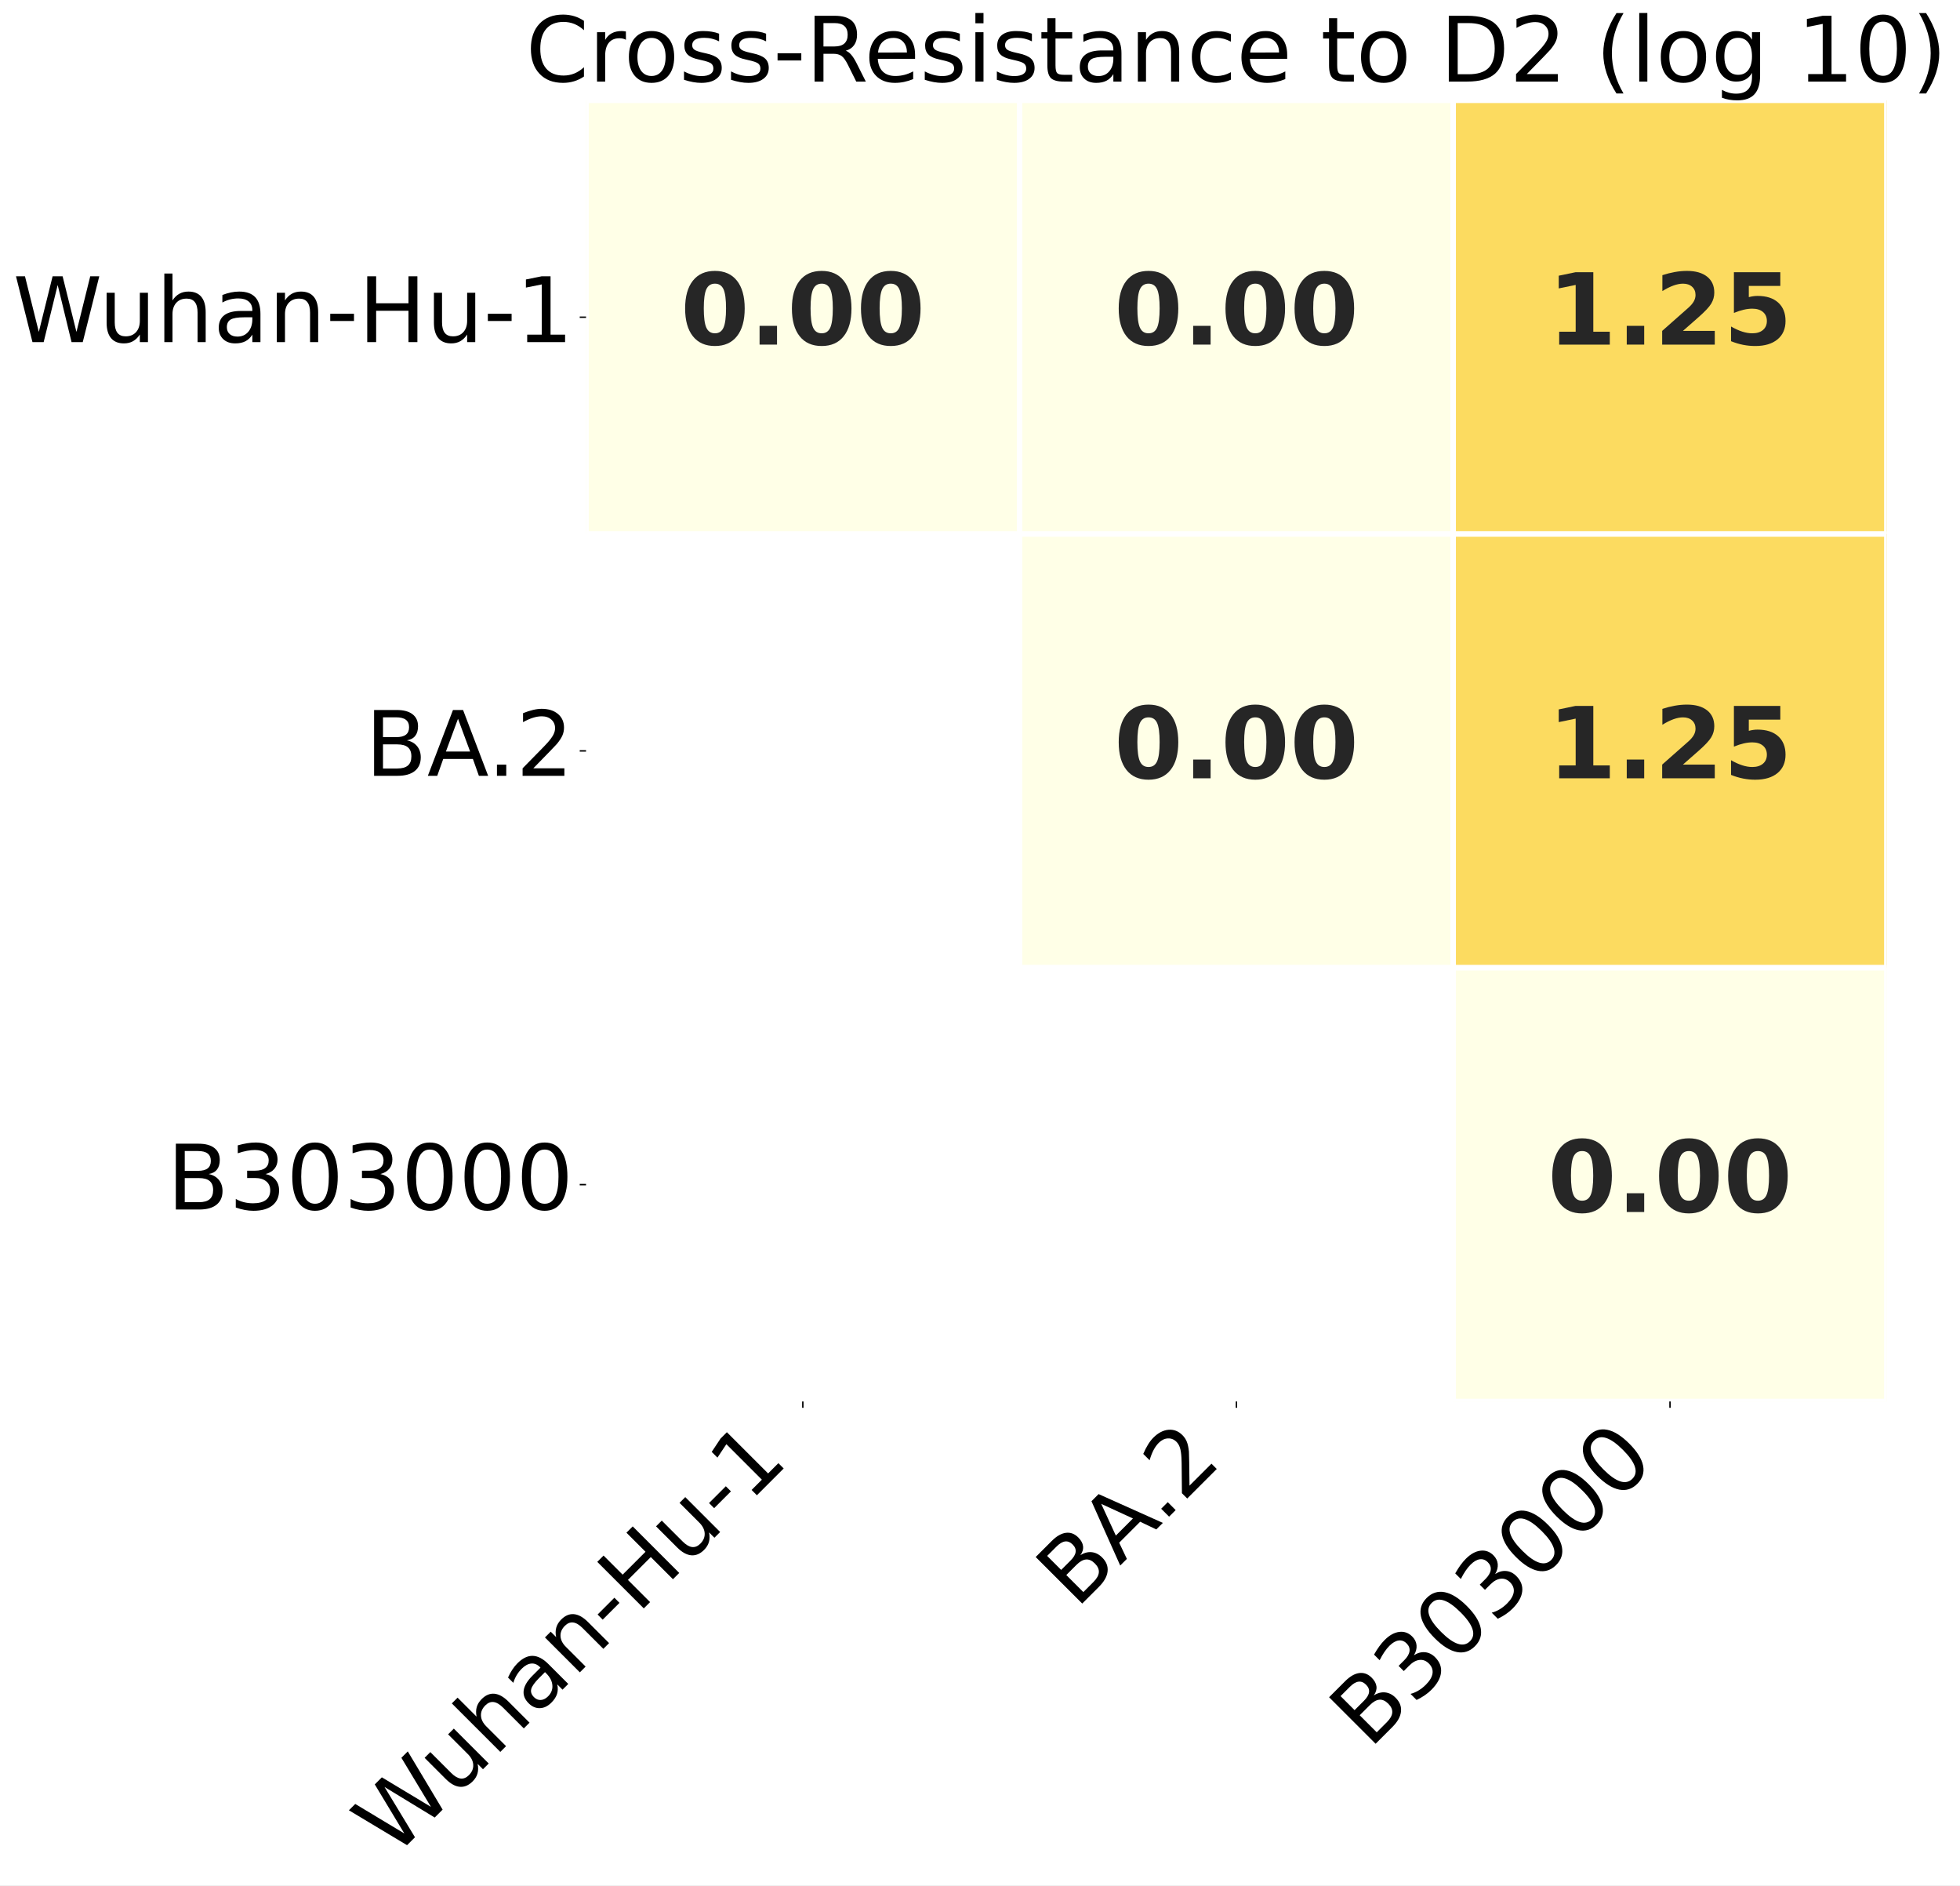
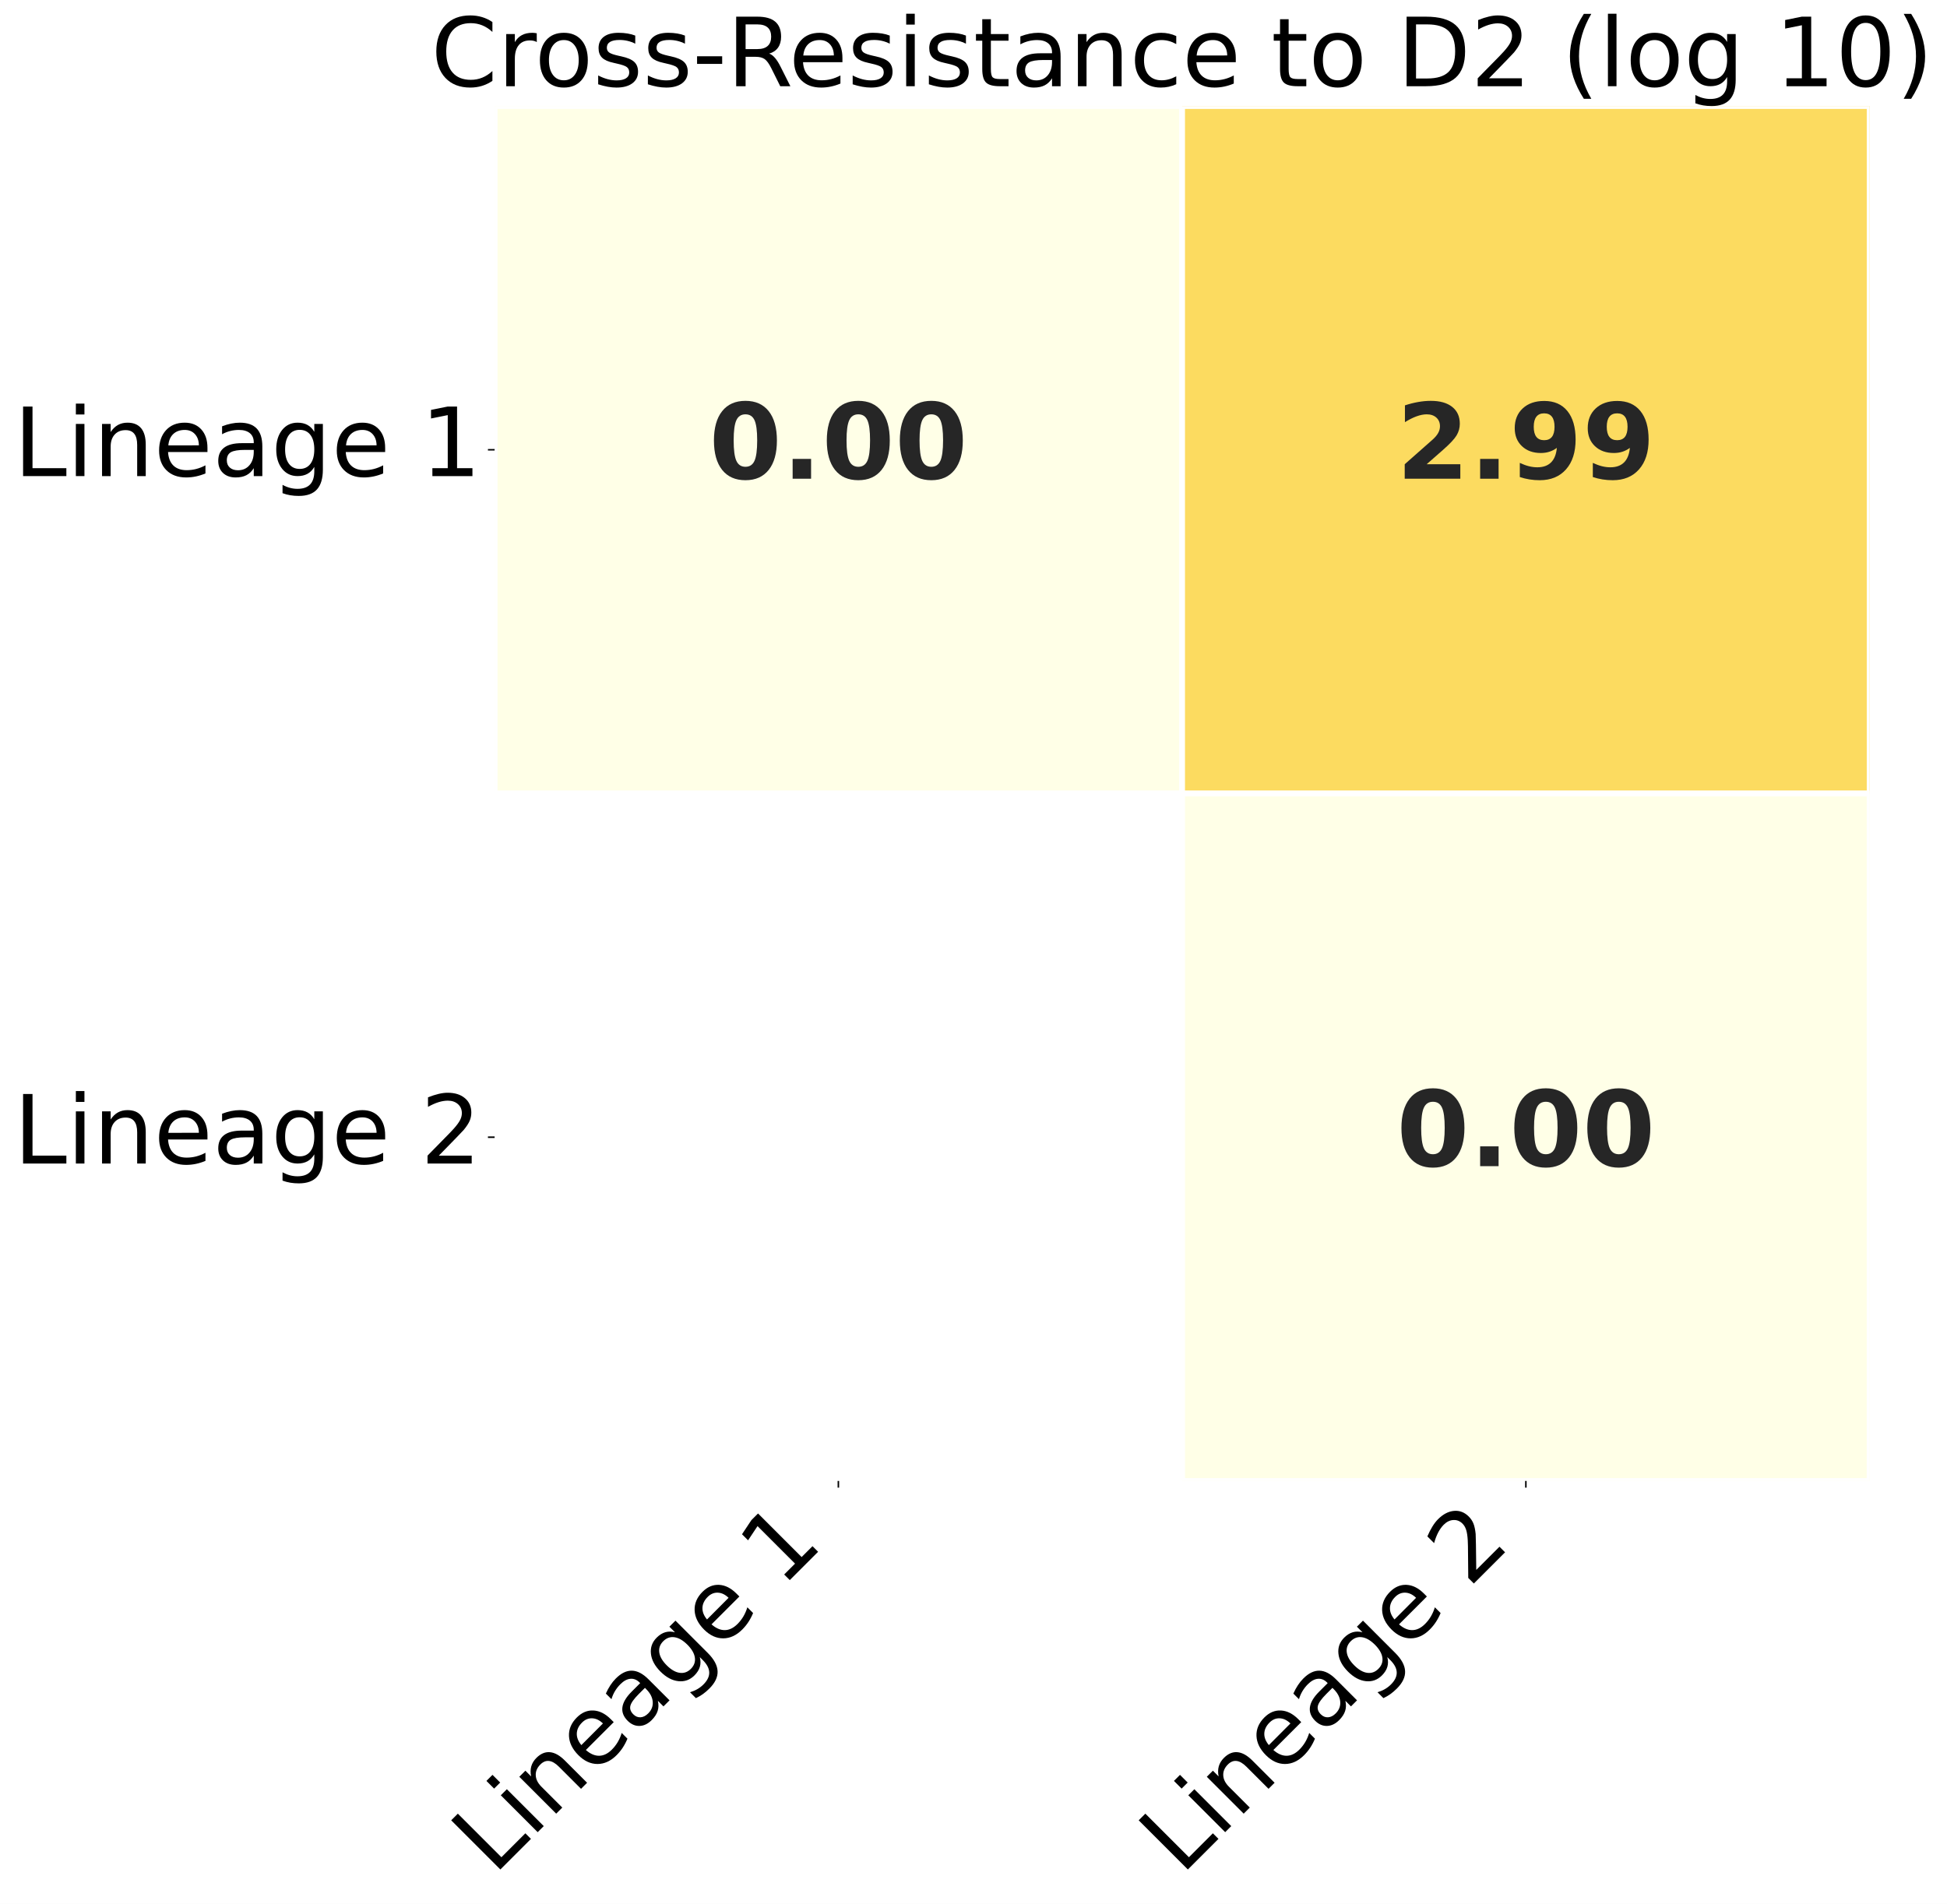
- <svg xmlns="http://www.w3.org/2000/svg" xmlns:xlink="http://www.w3.org/1999/xlink" width="1085.987pt" height="1044.29pt" viewBox="0 0 1085.987 1044.29" version="1.1">
+ <svg xmlns="http://www.w3.org/2000/svg" xmlns:xlink="http://www.w3.org/1999/xlink" width="1020.533pt" height="998.008pt" viewBox="0 0 1020.533 998.008" version="1.1">
  <defs>
    <style type="text/css">*{stroke-linejoin: round; stroke-linecap: butt}</style>
  </defs>
  <g id="figure_1">
    <g id="patch_1">
-       <path d="M 0 1044.29  L 1085.987 1044.29  L 1085.987 0  L 0 0  z " style="fill: #ffffff" />
+       <path d="M 0 998.008  L 1020.533 998.008  L 1020.533 -0  L 0 -0  z " style="fill: #ffffff" />
    </g>
    <g id="axes_1">
      <g id="patch_2">
-         <path d="M 324.708 776.311  L 1045.428 776.311  L 1045.428 55.591  L 324.708 55.591  z " style="fill: #ffffff" />
+         <path d="M 259.255 776.311  L 979.975 776.311  L 979.975 55.591  L 259.255 55.591  z " style="fill: #ffffff" />
      </g>
      <g id="QuadMesh_1">
-         <path d="M 324.708 55.591  L 564.948 55.591  L 564.948 295.831  L 324.708 295.831  L 324.708 55.591  " clip-path="url(#p696eb76fd4)" style="fill: #ffffe7; stroke: #ffffff; stroke-width: 3" />
-         <path d="M 564.948 55.591  L 805.188 55.591  L 805.188 295.831  L 564.948 295.831  L 564.948 55.591  " clip-path="url(#p696eb76fd4)" style="fill: #ffffe7; stroke: #ffffff; stroke-width: 3" />
-         <path d="M 805.188 55.591  L 1045.428 55.591  L 1045.428 295.831  L 805.188 295.831  L 805.188 55.591  " clip-path="url(#p696eb76fd4)" style="fill: #fcdb60; stroke: #ffffff; stroke-width: 3" />
-         <path d="M 324.708 295.831  L 564.948 295.831  L 564.948 536.071  L 324.708 536.071  L 324.708 295.831  " clip-path="url(#p696eb76fd4)" style="fill: none; stroke: #ffffff; stroke-width: 3" />
-         <path d="M 564.948 295.831  L 805.188 295.831  L 805.188 536.071  L 564.948 536.071  L 564.948 295.831  " clip-path="url(#p696eb76fd4)" style="fill: #ffffe7; stroke: #ffffff; stroke-width: 3" />
-         <path d="M 805.188 295.831  L 1045.428 295.831  L 1045.428 536.071  L 805.188 536.071  L 805.188 295.831  " clip-path="url(#p696eb76fd4)" style="fill: #fcdb60; stroke: #ffffff; stroke-width: 3" />
-         <path d="M 324.708 536.071  L 564.948 536.071  L 564.948 776.311  L 324.708 776.311  L 324.708 536.071  " clip-path="url(#p696eb76fd4)" style="fill: none; stroke: #ffffff; stroke-width: 3" />
-         <path d="M 564.948 536.071  L 805.188 536.071  L 805.188 776.311  L 564.948 776.311  L 564.948 536.071  " clip-path="url(#p696eb76fd4)" style="fill: none; stroke: #ffffff; stroke-width: 3" />
-         <path d="M 805.188 536.071  L 1045.428 536.071  L 1045.428 776.311  L 805.188 776.311  L 805.188 536.071  " clip-path="url(#p696eb76fd4)" style="fill: #ffffe7; stroke: #ffffff; stroke-width: 3" />
+         <path d="M 259.255 55.591  L 619.615 55.591  L 619.615 415.951  L 259.255 415.951  L 259.255 55.591  " clip-path="url(#pea03f76951)" style="fill: #ffffe7; stroke: #ffffff; stroke-width: 3" />
+         <path d="M 619.615 55.591  L 979.975 55.591  L 979.975 415.951  L 619.615 415.951  L 619.615 55.591  " clip-path="url(#pea03f76951)" style="fill: #fcdb60; stroke: #ffffff; stroke-width: 3" />
+         <path d="M 259.255 415.951  L 619.615 415.951  L 619.615 776.311  L 259.255 776.311  L 259.255 415.951  " clip-path="url(#pea03f76951)" style="fill: none; stroke: #ffffff; stroke-width: 3" />
+         <path d="M 619.615 415.951  L 979.975 415.951  L 979.975 776.311  L 619.615 776.311  L 619.615 415.951  " clip-path="url(#pea03f76951)" style="fill: #ffffe7; stroke: #ffffff; stroke-width: 3" />
      </g>
      <g id="matplotlib.axis_1">
        <g id="xtick_1">
          <g id="line2d_1">
            <defs>
-               <path id="m83d44ece0c" d="M 0 0  L 0 3.5  " style="stroke: #000000; stroke-width: 0.8" />
+               <path id="mc53596303f" d="M 0 0  L 0 3.5  " style="stroke: #000000; stroke-width: 0.8" />
            </defs>
            <g>
-               <use xlink:href="#m83d44ece0c" x="444.828" y="776.311" style="stroke: #000000; stroke-width: 0.8" />
+               <use xlink:href="#mc53596303f" x="439.435" y="776.311" style="stroke: #000000; stroke-width: 0.8" />
            </g>
          </g>
          <g id="text_1">
-             <g transform="translate(217.9128 1029.737) rotate(-45) scale(0.5 -0.5)">
+             <g transform="translate(258.8021 983.455) rotate(-45) scale(0.5 -0.5)">
              <defs>
-                 <path id="DejaVuSans-57" d="M 213 4666  L 850 4666  L 1831 722  L 2809 4666  L 3519 4666  L 4500 722  L 5478 4666  L 6119 4666  L 4947 0  L 4153 0  L 3169 4050  L 2175 0  L 1381 0  L 213 4666  z " transform="scale(0.015625)" />
-                 <path id="DejaVuSans-75" d="M 544 1381  L 544 3500  L 1119 3500  L 1119 1403  Q 1119 906 1312 657  Q 1506 409 1894 409  Q 2359 409 2629 706  Q 2900 1003 2900 1516  L 2900 3500  L 3475 3500  L 3475 0  L 2900 0  L 2900 538  Q 2691 219 2414 64  Q 2138 -91 1772 -91  Q 1169 -91 856 284  Q 544 659 544 1381  z M 1991 3584  L 1991 3584  z " transform="scale(0.015625)" />
-                 <path id="DejaVuSans-68" d="M 3513 2113  L 3513 0  L 2938 0  L 2938 2094  Q 2938 2591 2744 2837  Q 2550 3084 2163 3084  Q 1697 3084 1428 2787  Q 1159 2491 1159 1978  L 1159 0  L 581 0  L 581 4863  L 1159 4863  L 1159 2956  Q 1366 3272 1645 3428  Q 1925 3584 2291 3584  Q 2894 3584 3203 3211  Q 3513 2838 3513 2113  z " transform="scale(0.015625)" />
+                 <path id="DejaVuSans-4c" d="M 628 4666  L 1259 4666  L 1259 531  L 3531 531  L 3531 0  L 628 0  L 628 4666  z " transform="scale(0.015625)" />
+                 <path id="DejaVuSans-69" d="M 603 3500  L 1178 3500  L 1178 0  L 603 0  L 603 3500  z M 603 4863  L 1178 4863  L 1178 4134  L 603 4134  L 603 4863  z " transform="scale(0.015625)" />
+                 <path id="DejaVuSans-6e" d="M 3513 2113  L 3513 0  L 2938 0  L 2938 2094  Q 2938 2591 2744 2837  Q 2550 3084 2163 3084  Q 1697 3084 1428 2787  Q 1159 2491 1159 1978  L 1159 0  L 581 0  L 581 3500  L 1159 3500  L 1159 2956  Q 1366 3272 1645 3428  Q 1925 3584 2291 3584  Q 2894 3584 3203 3211  Q 3513 2838 3513 2113  z " transform="scale(0.015625)" />
+                 <path id="DejaVuSans-65" d="M 3597 1894  L 3597 1613  L 953 1613  Q 991 1019 1311 708  Q 1631 397 2203 397  Q 2534 397 2845 478  Q 3156 559 3463 722  L 3463 178  Q 3153 47 2828 -22  Q 2503 -91 2169 -91  Q 1331 -91 842 396  Q 353 884 353 1716  Q 353 2575 817 3079  Q 1281 3584 2069 3584  Q 2775 3584 3186 3129  Q 3597 2675 3597 1894  z M 3022 2063  Q 3016 2534 2758 2815  Q 2500 3097 2075 3097  Q 1594 3097 1305 2825  Q 1016 2553 972 2059  L 3022 2063  z " transform="scale(0.015625)" />
                <path id="DejaVuSans-61" d="M 2194 1759  Q 1497 1759 1228 1600  Q 959 1441 959 1056  Q 959 750 1161 570  Q 1363 391 1709 391  Q 2188 391 2477 730  Q 2766 1069 2766 1631  L 2766 1759  L 2194 1759  z M 3341 1997  L 3341 0  L 2766 0  L 2766 531  Q 2569 213 2275 61  Q 1981 -91 1556 -91  Q 1019 -91 701 211  Q 384 513 384 1019  Q 384 1609 779 1909  Q 1175 2209 1959 2209  L 2766 2209  L 2766 2266  Q 2766 2663 2505 2880  Q 2244 3097 1772 3097  Q 1472 3097 1187 3025  Q 903 2953 641 2809  L 641 3341  Q 956 3463 1253 3523  Q 1550 3584 1831 3584  Q 2591 3584 2966 3190  Q 3341 2797 3341 1997  z " transform="scale(0.015625)" />
-                 <path id="DejaVuSans-6e" d="M 3513 2113  L 3513 0  L 2938 0  L 2938 2094  Q 2938 2591 2744 2837  Q 2550 3084 2163 3084  Q 1697 3084 1428 2787  Q 1159 2491 1159 1978  L 1159 0  L 581 0  L 581 3500  L 1159 3500  L 1159 2956  Q 1366 3272 1645 3428  Q 1925 3584 2291 3584  Q 2894 3584 3203 3211  Q 3513 2838 3513 2113  z " transform="scale(0.015625)" />
-                 <path id="DejaVuSans-2d" d="M 313 2009  L 1997 2009  L 1997 1497  L 313 1497  L 313 2009  z " transform="scale(0.015625)" />
-                 <path id="DejaVuSans-48" d="M 628 4666  L 1259 4666  L 1259 2753  L 3553 2753  L 3553 4666  L 4184 4666  L 4184 0  L 3553 0  L 3553 2222  L 1259 2222  L 1259 0  L 628 0  L 628 4666  z " transform="scale(0.015625)" />
+                 <path id="DejaVuSans-67" d="M 2906 1791  Q 2906 2416 2648 2759  Q 2391 3103 1925 3103  Q 1463 3103 1205 2759  Q 947 2416 947 1791  Q 947 1169 1205 825  Q 1463 481 1925 481  Q 2391 481 2648 825  Q 2906 1169 2906 1791  z M 3481 434  Q 3481 -459 3084 -895  Q 2688 -1331 1869 -1331  Q 1566 -1331 1297 -1286  Q 1028 -1241 775 -1147  L 775 -588  Q 1028 -725 1275 -790  Q 1522 -856 1778 -856  Q 2344 -856 2625 -561  Q 2906 -266 2906 331  L 2906 616  Q 2728 306 2450 153  Q 2172 0 1784 0  Q 1141 0 747 490  Q 353 981 353 1791  Q 353 2603 747 3093  Q 1141 3584 1784 3584  Q 2172 3584 2450 3431  Q 2728 3278 2906 2969  L 2906 3500  L 3481 3500  L 3481 434  z " transform="scale(0.015625)" />
+                 <path id="DejaVuSans-20" transform="scale(0.015625)" />
                <path id="DejaVuSans-31" d="M 794 531  L 1825 531  L 1825 4091  L 703 3866  L 703 4441  L 1819 4666  L 2450 4666  L 2450 531  L 3481 531  L 3481 0  L 794 0  L 794 531  z " transform="scale(0.015625)" />
              </defs>
-               <use xlink:href="#DejaVuSans-57" />
-               <use xlink:href="#DejaVuSans-75" x="95.252" />
-               <use xlink:href="#DejaVuSans-68" x="158.631" />
-               <use xlink:href="#DejaVuSans-61" x="222.01" />
-               <use xlink:href="#DejaVuSans-6e" x="283.289" />
-               <use xlink:href="#DejaVuSans-2d" x="346.668" />
-               <use xlink:href="#DejaVuSans-48" x="382.752" />
-               <use xlink:href="#DejaVuSans-75" x="457.947" />
-               <use xlink:href="#DejaVuSans-2d" x="521.326" />
-               <use xlink:href="#DejaVuSans-31" x="557.41" />
+               <use xlink:href="#DejaVuSans-4c" />
+               <use xlink:href="#DejaVuSans-69" x="55.713" />
+               <use xlink:href="#DejaVuSans-6e" x="83.496" />
+               <use xlink:href="#DejaVuSans-65" x="146.875" />
+               <use xlink:href="#DejaVuSans-61" x="208.398" />
+               <use xlink:href="#DejaVuSans-67" x="269.678" />
+               <use xlink:href="#DejaVuSans-65" x="333.154" />
+               <use xlink:href="#DejaVuSans-20" x="394.678" />
+               <use xlink:href="#DejaVuSans-31" x="426.465" />
            </g>
          </g>
        </g>
        <g id="xtick_2">
          <g id="line2d_2">
            <g>
-               <use xlink:href="#m83d44ece0c" x="685.068" y="776.311" style="stroke: #000000; stroke-width: 0.8" />
+               <use xlink:href="#mc53596303f" x="799.795" y="776.311" style="stroke: #000000; stroke-width: 0.8" />
            </g>
          </g>
          <g id="text_2">
-             <g transform="translate(596.1602 891.73) rotate(-45) scale(0.5 -0.5)">
+             <g transform="translate(619.1621 983.455) rotate(-45) scale(0.5 -0.5)">
              <defs>
-                 <path id="DejaVuSans-42" d="M 1259 2228  L 1259 519  L 2272 519  Q 2781 519 3026 730  Q 3272 941 3272 1375  Q 3272 1813 3026 2020  Q 2781 2228 2272 2228  L 1259 2228  z M 1259 4147  L 1259 2741  L 2194 2741  Q 2656 2741 2882 2914  Q 3109 3088 3109 3444  Q 3109 3797 2882 3972  Q 2656 4147 2194 4147  L 1259 4147  z M 628 4666  L 2241 4666  Q 2963 4666 3353 4366  Q 3744 4066 3744 3513  Q 3744 3084 3544 2831  Q 3344 2578 2956 2516  Q 3422 2416 3680 2098  Q 3938 1781 3938 1306  Q 3938 681 3513 340  Q 3088 0 2303 0  L 628 0  L 628 4666  z " transform="scale(0.015625)" />
-                 <path id="DejaVuSans-41" d="M 2188 4044  L 1331 1722  L 3047 1722  L 2188 4044  z M 1831 4666  L 2547 4666  L 4325 0  L 3669 0  L 3244 1197  L 1141 1197  L 716 0  L 50 0  L 1831 4666  z " transform="scale(0.015625)" />
-                 <path id="DejaVuSans-2e" d="M 684 794  L 1344 794  L 1344 0  L 684 0  L 684 794  z " transform="scale(0.015625)" />
                <path id="DejaVuSans-32" d="M 1228 531  L 3431 531  L 3431 0  L 469 0  L 469 531  Q 828 903 1448 1529  Q 2069 2156 2228 2338  Q 2531 2678 2651 2914  Q 2772 3150 2772 3378  Q 2772 3750 2511 3984  Q 2250 4219 1831 4219  Q 1534 4219 1204 4116  Q 875 4013 500 3803  L 500 4441  Q 881 4594 1212 4672  Q 1544 4750 1819 4750  Q 2544 4750 2975 4387  Q 3406 4025 3406 3419  Q 3406 3131 3298 2873  Q 3191 2616 2906 2266  Q 2828 2175 2409 1742  Q 1991 1309 1228 531  z " transform="scale(0.015625)" />
              </defs>
-               <use xlink:href="#DejaVuSans-42" />
-               <use xlink:href="#DejaVuSans-41" x="68.604" />
-               <use xlink:href="#DejaVuSans-2e" x="135.262" />
-               <use xlink:href="#DejaVuSans-32" x="167.049" />
-             </g>
-           </g>
-         </g>
-         <g id="xtick_3">
-           <g id="line2d_3">
-             <g>
-               <use xlink:href="#m83d44ece0c" x="925.308" y="776.311" style="stroke: #000000; stroke-width: 0.8" />
-             </g>
-           </g>
-           <g id="text_3">
-             <g transform="translate(758.7289 969.4012) rotate(-45) scale(0.5 -0.5)">
-               <defs>
-                 <path id="DejaVuSans-33" d="M 2597 2516  Q 3050 2419 3304 2112  Q 3559 1806 3559 1356  Q 3559 666 3084 287  Q 2609 -91 1734 -91  Q 1441 -91 1130 -33  Q 819 25 488 141  L 488 750  Q 750 597 1062 519  Q 1375 441 1716 441  Q 2309 441 2620 675  Q 2931 909 2931 1356  Q 2931 1769 2642 2001  Q 2353 2234 1838 2234  L 1294 2234  L 1294 2753  L 1863 2753  Q 2328 2753 2575 2939  Q 2822 3125 2822 3475  Q 2822 3834 2567 4026  Q 2313 4219 1838 4219  Q 1578 4219 1281 4162  Q 984 4106 628 3988  L 628 4550  Q 988 4650 1302 4700  Q 1616 4750 1894 4750  Q 2613 4750 3031 4423  Q 3450 4097 3450 3541  Q 3450 3153 3228 2886  Q 3006 2619 2597 2516  z " transform="scale(0.015625)" />
-                 <path id="DejaVuSans-30" d="M 2034 4250  Q 1547 4250 1301 3770  Q 1056 3291 1056 2328  Q 1056 1369 1301 889  Q 1547 409 2034 409  Q 2525 409 2770 889  Q 3016 1369 3016 2328  Q 3016 3291 2770 3770  Q 2525 4250 2034 4250  z M 2034 4750  Q 2819 4750 3233 4129  Q 3647 3509 3647 2328  Q 3647 1150 3233 529  Q 2819 -91 2034 -91  Q 1250 -91 836 529  Q 422 1150 422 2328  Q 422 3509 836 4129  Q 1250 4750 2034 4750  z " transform="scale(0.015625)" />
-               </defs>
-               <use xlink:href="#DejaVuSans-42" />
-               <use xlink:href="#DejaVuSans-33" x="68.604" />
-               <use xlink:href="#DejaVuSans-30" x="132.227" />
-               <use xlink:href="#DejaVuSans-33" x="195.85" />
-               <use xlink:href="#DejaVuSans-30" x="259.473" />
-               <use xlink:href="#DejaVuSans-30" x="323.096" />
-               <use xlink:href="#DejaVuSans-30" x="386.719" />
+               <use xlink:href="#DejaVuSans-4c" />
+               <use xlink:href="#DejaVuSans-69" x="55.713" />
+               <use xlink:href="#DejaVuSans-6e" x="83.496" />
+               <use xlink:href="#DejaVuSans-65" x="146.875" />
+               <use xlink:href="#DejaVuSans-61" x="208.398" />
+               <use xlink:href="#DejaVuSans-67" x="269.678" />
+               <use xlink:href="#DejaVuSans-65" x="333.154" />
+               <use xlink:href="#DejaVuSans-20" x="394.678" />
+               <use xlink:href="#DejaVuSans-32" x="426.465" />
            </g>
          </g>
        </g>
      </g>
      <g id="matplotlib.axis_2">
        <g id="ytick_1">
+           <g id="line2d_3">
+             <defs>
+               <path id="ma0fa709d41" d="M 0 0  L -3.5 0  " style="stroke: #000000; stroke-width: 0.8" />
+             </defs>
+             <g>
+               <use xlink:href="#ma0fa709d41" x="259.255" y="235.771" style="stroke: #000000; stroke-width: 0.8" />
+             </g>
+           </g>
+           <g id="text_3">
+             <g transform="translate(7.2 249.5675) scale(0.5 -0.5)">
+               <use xlink:href="#DejaVuSans-4c" />
+               <use xlink:href="#DejaVuSans-69" x="55.713" />
+               <use xlink:href="#DejaVuSans-6e" x="83.496" />
+               <use xlink:href="#DejaVuSans-65" x="146.875" />
+               <use xlink:href="#DejaVuSans-61" x="208.398" />
+               <use xlink:href="#DejaVuSans-67" x="269.678" />
+               <use xlink:href="#DejaVuSans-65" x="333.154" />
+               <use xlink:href="#DejaVuSans-20" x="394.678" />
+               <use xlink:href="#DejaVuSans-31" x="426.465" />
+             </g>
+           </g>
+         </g>
+         <g id="ytick_2">
          <g id="line2d_4">
-             <defs>
-               <path id="me862a7b251" d="M 0 0  L -3.5 0  " style="stroke: #000000; stroke-width: 0.8" />
-             </defs>
-             <g>
-               <use xlink:href="#me862a7b251" x="324.708" y="175.711" style="stroke: #000000; stroke-width: 0.8" />
+             <g>
+               <use xlink:href="#ma0fa709d41" x="259.255" y="596.131" style="stroke: #000000; stroke-width: 0.8" />
            </g>
          </g>
          <g id="text_4">
-             <g transform="translate(7.2 189.5075) scale(0.5 -0.5)">
-               <use xlink:href="#DejaVuSans-57" />
-               <use xlink:href="#DejaVuSans-75" x="95.252" />
-               <use xlink:href="#DejaVuSans-68" x="158.631" />
-               <use xlink:href="#DejaVuSans-61" x="222.01" />
-               <use xlink:href="#DejaVuSans-6e" x="283.289" />
-               <use xlink:href="#DejaVuSans-2d" x="346.668" />
-               <use xlink:href="#DejaVuSans-48" x="382.752" />
-               <use xlink:href="#DejaVuSans-75" x="457.947" />
-               <use xlink:href="#DejaVuSans-2d" x="521.326" />
-               <use xlink:href="#DejaVuSans-31" x="557.41" />
-             </g>
-           </g>
-         </g>
-         <g id="ytick_2">
-           <g id="line2d_5">
-             <g>
-               <use xlink:href="#me862a7b251" x="324.708" y="415.951" style="stroke: #000000; stroke-width: 0.8" />
-             </g>
-           </g>
-           <g id="text_5">
-             <g transform="translate(202.3719 429.7475) scale(0.5 -0.5)">
-               <use xlink:href="#DejaVuSans-42" />
-               <use xlink:href="#DejaVuSans-41" x="68.604" />
-               <use xlink:href="#DejaVuSans-2e" x="135.262" />
-               <use xlink:href="#DejaVuSans-32" x="167.049" />
-             </g>
-           </g>
-         </g>
-         <g id="ytick_3">
-           <g id="line2d_6">
-             <g>
-               <use xlink:href="#me862a7b251" x="324.708" y="656.191" style="stroke: #000000; stroke-width: 0.8" />
-             </g>
-           </g>
-           <g id="text_6">
-             <g transform="translate(92.52813 669.9875) scale(0.5 -0.5)">
-               <use xlink:href="#DejaVuSans-42" />
-               <use xlink:href="#DejaVuSans-33" x="68.604" />
-               <use xlink:href="#DejaVuSans-30" x="132.227" />
-               <use xlink:href="#DejaVuSans-33" x="195.85" />
-               <use xlink:href="#DejaVuSans-30" x="259.473" />
-               <use xlink:href="#DejaVuSans-30" x="323.096" />
-               <use xlink:href="#DejaVuSans-30" x="386.719" />
-             </g>
-           </g>
-         </g>
-       </g>
-       <g id="text_7">
-         <g style="fill: #262626" transform="translate(376.9802 190.8872) scale(0.55 -0.55)">
+             <g transform="translate(7.2 609.9275) scale(0.5 -0.5)">
+               <use xlink:href="#DejaVuSans-4c" />
+               <use xlink:href="#DejaVuSans-69" x="55.713" />
+               <use xlink:href="#DejaVuSans-6e" x="83.496" />
+               <use xlink:href="#DejaVuSans-65" x="146.875" />
+               <use xlink:href="#DejaVuSans-61" x="208.398" />
+               <use xlink:href="#DejaVuSans-67" x="269.678" />
+               <use xlink:href="#DejaVuSans-65" x="333.154" />
+               <use xlink:href="#DejaVuSans-20" x="394.678" />
+               <use xlink:href="#DejaVuSans-32" x="426.465" />
+             </g>
+           </g>
+         </g>
+       </g>
+       <g id="text_5">
+         <g style="fill: #262626" transform="translate(371.587 250.9472) scale(0.55 -0.55)">
          <defs>
            <path id="DejaVuSans-Bold-30" d="M 2944 2338  Q 2944 3213 2780 3570  Q 2616 3928 2228 3928  Q 1841 3928 1675 3570  Q 1509 3213 1509 2338  Q 1509 1453 1675 1090  Q 1841 728 2228 728  Q 2613 728 2778 1090  Q 2944 1453 2944 2338  z M 4147 2328  Q 4147 1169 3647 539  Q 3147 -91 2228 -91  Q 1306 -91 806 539  Q 306 1169 306 2328  Q 306 3491 806 4120  Q 1306 4750 2228 4750  Q 3147 4750 3647 4120  Q 4147 3491 4147 2328  z " transform="scale(0.015625)" />
            <path id="DejaVuSans-Bold-2e" d="M 653 1209  L 1778 1209  L 1778 0  L 653 0  L 653 1209  z " transform="scale(0.015625)" />
          </defs>
          <use xlink:href="#DejaVuSans-Bold-30" />
          <use xlink:href="#DejaVuSans-Bold-2e" x="69.58" />
          <use xlink:href="#DejaVuSans-Bold-30" x="107.568" />
          <use xlink:href="#DejaVuSans-Bold-30" x="177.148" />
        </g>
      </g>
-       <g id="text_8">
-         <g style="fill: #262626" transform="translate(617.2202 190.8872) scale(0.55 -0.55)">
+       <g id="text_6">
+         <g style="fill: #262626" transform="translate(731.947 250.9472) scale(0.55 -0.55)">
+           <defs>
+             <path id="DejaVuSans-Bold-32" d="M 1844 884  L 3897 884  L 3897 0  L 506 0  L 506 884  L 2209 2388  Q 2438 2594 2547 2791  Q 2656 2988 2656 3200  Q 2656 3528 2436 3728  Q 2216 3928 1850 3928  Q 1569 3928 1234 3808  Q 900 3688 519 3450  L 519 4475  Q 925 4609 1322 4679  Q 1719 4750 2100 4750  Q 2938 4750 3402 4381  Q 3866 4013 3866 3353  Q 3866 2972 3669 2642  Q 3472 2313 2841 1759  L 1844 884  z " transform="scale(0.015625)" />
+             <path id="DejaVuSans-Bold-39" d="M 641 103  L 641 966  Q 928 831 1190 764  Q 1453 697 1709 697  Q 2247 697 2547 995  Q 2847 1294 2900 1881  Q 2688 1725 2447 1647  Q 2206 1569 1925 1569  Q 1209 1569 770 1986  Q 331 2403 331 3084  Q 331 3838 820 4291  Q 1309 4744 2131 4744  Q 3044 4744 3544 4128  Q 4044 3513 4044 2388  Q 4044 1231 3459 570  Q 2875 -91 1856 -91  Q 1528 -91 1228 -42  Q 928 6 641 103  z M 2125 2350  Q 2441 2350 2600 2554  Q 2759 2759 2759 3169  Q 2759 3575 2600 3781  Q 2441 3988 2125 3988  Q 1809 3988 1650 3781  Q 1491 3575 1491 3169  Q 1491 2759 1650 2554  Q 1809 2350 2125 2350  z " transform="scale(0.015625)" />
+           </defs>
+           <use xlink:href="#DejaVuSans-Bold-32" />
+           <use xlink:href="#DejaVuSans-Bold-2e" x="69.58" />
+           <use xlink:href="#DejaVuSans-Bold-39" x="107.568" />
+           <use xlink:href="#DejaVuSans-Bold-39" x="177.148" />
+         </g>
+       </g>
+       <g id="text_7">
+         <g style="fill: #262626" transform="translate(731.947 611.3072) scale(0.55 -0.55)">
          <use xlink:href="#DejaVuSans-Bold-30" />
          <use xlink:href="#DejaVuSans-Bold-2e" x="69.58" />
          <use xlink:href="#DejaVuSans-Bold-30" x="107.568" />
          <use xlink:href="#DejaVuSans-Bold-30" x="177.148" />
        </g>
      </g>
-       <g id="text_9">
-         <g style="fill: #262626" transform="translate(857.4602 190.8872) scale(0.55 -0.55)">
-           <defs>
-             <path id="DejaVuSans-Bold-31" d="M 750 831  L 1813 831  L 1813 3847  L 722 3622  L 722 4441  L 1806 4666  L 2950 4666  L 2950 831  L 4013 831  L 4013 0  L 750 0  L 750 831  z " transform="scale(0.015625)" />
-             <path id="DejaVuSans-Bold-32" d="M 1844 884  L 3897 884  L 3897 0  L 506 0  L 506 884  L 2209 2388  Q 2438 2594 2547 2791  Q 2656 2988 2656 3200  Q 2656 3528 2436 3728  Q 2216 3928 1850 3928  Q 1569 3928 1234 3808  Q 900 3688 519 3450  L 519 4475  Q 925 4609 1322 4679  Q 1719 4750 2100 4750  Q 2938 4750 3402 4381  Q 3866 4013 3866 3353  Q 3866 2972 3669 2642  Q 3472 2313 2841 1759  L 1844 884  z " transform="scale(0.015625)" />
-             <path id="DejaVuSans-Bold-35" d="M 678 4666  L 3669 4666  L 3669 3781  L 1638 3781  L 1638 3059  Q 1775 3097 1914 3117  Q 2053 3138 2203 3138  Q 3056 3138 3531 2711  Q 4006 2284 4006 1522  Q 4006 766 3489 337  Q 2972 -91 2053 -91  Q 1656 -91 1267 -14  Q 878 63 494 219  L 494 1166  Q 875 947 1217 837  Q 1559 728 1863 728  Q 2300 728 2551 942  Q 2803 1156 2803 1522  Q 2803 1891 2551 2103  Q 2300 2316 1863 2316  Q 1603 2316 1309 2248  Q 1016 2181 678 2041  L 678 4666  z " transform="scale(0.015625)" />
-           </defs>
-           <use xlink:href="#DejaVuSans-Bold-31" />
-           <use xlink:href="#DejaVuSans-Bold-2e" x="69.58" />
-           <use xlink:href="#DejaVuSans-Bold-32" x="107.568" />
-           <use xlink:href="#DejaVuSans-Bold-35" x="177.148" />
-         </g>
-       </g>
-       <g id="text_10">
-         <g style="fill: #262626" transform="translate(617.2202 431.1272) scale(0.55 -0.55)">
-           <use xlink:href="#DejaVuSans-Bold-30" />
-           <use xlink:href="#DejaVuSans-Bold-2e" x="69.58" />
-           <use xlink:href="#DejaVuSans-Bold-30" x="107.568" />
-           <use xlink:href="#DejaVuSans-Bold-30" x="177.148" />
-         </g>
-       </g>
-       <g id="text_11">
-         <g style="fill: #262626" transform="translate(857.4602 431.1272) scale(0.55 -0.55)">
-           <use xlink:href="#DejaVuSans-Bold-31" />
-           <use xlink:href="#DejaVuSans-Bold-2e" x="69.58" />
-           <use xlink:href="#DejaVuSans-Bold-32" x="107.568" />
-           <use xlink:href="#DejaVuSans-Bold-35" x="177.148" />
-         </g>
-       </g>
-       <g id="text_12">
-         <g style="fill: #262626" transform="translate(857.4602 671.3672) scale(0.55 -0.55)">
-           <use xlink:href="#DejaVuSans-Bold-30" />
-           <use xlink:href="#DejaVuSans-Bold-2e" x="69.58" />
-           <use xlink:href="#DejaVuSans-Bold-30" x="107.568" />
-           <use xlink:href="#DejaVuSans-Bold-30" x="177.148" />
-         </g>
-       </g>
-       <g id="text_13">
-         <g transform="translate(291.3491 45.19219) scale(0.5 -0.5)">
+       <g id="text_8">
+         <g transform="translate(225.8959 45.19219) scale(0.5 -0.5)">
          <defs>
            <path id="DejaVuSans-43" d="M 4122 4306  L 4122 3641  Q 3803 3938 3442 4084  Q 3081 4231 2675 4231  Q 1875 4231 1450 3742  Q 1025 3253 1025 2328  Q 1025 1406 1450 917  Q 1875 428 2675 428  Q 3081 428 3442 575  Q 3803 722 4122 1019  L 4122 359  Q 3791 134 3420 21  Q 3050 -91 2638 -91  Q 1578 -91 968 557  Q 359 1206 359 2328  Q 359 3453 968 4101  Q 1578 4750 2638 4750  Q 3056 4750 3426 4639  Q 3797 4528 4122 4306  z " transform="scale(0.015625)" />
            <path id="DejaVuSans-72" d="M 2631 2963  Q 2534 3019 2420 3045  Q 2306 3072 2169 3072  Q 1681 3072 1420 2755  Q 1159 2438 1159 1844  L 1159 0  L 581 0  L 581 3500  L 1159 3500  L 1159 2956  Q 1341 3275 1631 3429  Q 1922 3584 2338 3584  Q 2397 3584 2469 3576  Q 2541 3569 2628 3553  L 2631 2963  z " transform="scale(0.015625)" />
            <path id="DejaVuSans-6f" d="M 1959 3097  Q 1497 3097 1228 2736  Q 959 2375 959 1747  Q 959 1119 1226 758  Q 1494 397 1959 397  Q 2419 397 2687 759  Q 2956 1122 2956 1747  Q 2956 2369 2687 2733  Q 2419 3097 1959 3097  z M 1959 3584  Q 2709 3584 3137 3096  Q 3566 2609 3566 1747  Q 3566 888 3137 398  Q 2709 -91 1959 -91  Q 1206 -91 779 398  Q 353 888 353 1747  Q 353 2609 779 3096  Q 1206 3584 1959 3584  z " transform="scale(0.015625)" />
            <path id="DejaVuSans-73" d="M 2834 3397  L 2834 2853  Q 2591 2978 2328 3040  Q 2066 3103 1784 3103  Q 1356 3103 1142 2972  Q 928 2841 928 2578  Q 928 2378 1081 2264  Q 1234 2150 1697 2047  L 1894 2003  Q 2506 1872 2764 1633  Q 3022 1394 3022 966  Q 3022 478 2636 193  Q 2250 -91 1575 -91  Q 1294 -91 989 -36  Q 684 19 347 128  L 347 722  Q 666 556 975 473  Q 1284 391 1588 391  Q 1994 391 2212 530  Q 2431 669 2431 922  Q 2431 1156 2273 1281  Q 2116 1406 1581 1522  L 1381 1569  Q 847 1681 609 1914  Q 372 2147 372 2553  Q 372 3047 722 3315  Q 1072 3584 1716 3584  Q 2034 3584 2315 3537  Q 2597 3491 2834 3397  z " transform="scale(0.015625)" />
+             <path id="DejaVuSans-2d" d="M 313 2009  L 1997 2009  L 1997 1497  L 313 1497  L 313 2009  z " transform="scale(0.015625)" />
            <path id="DejaVuSans-52" d="M 2841 2188  Q 3044 2119 3236 1894  Q 3428 1669 3622 1275  L 4263 0  L 3584 0  L 2988 1197  Q 2756 1666 2539 1819  Q 2322 1972 1947 1972  L 1259 1972  L 1259 0  L 628 0  L 628 4666  L 2053 4666  Q 2853 4666 3247 4331  Q 3641 3997 3641 3322  Q 3641 2881 3436 2590  Q 3231 2300 2841 2188  z M 1259 4147  L 1259 2491  L 2053 2491  Q 2509 2491 2742 2702  Q 2975 2913 2975 3322  Q 2975 3731 2742 3939  Q 2509 4147 2053 4147  L 1259 4147  z " transform="scale(0.015625)" />
-             <path id="DejaVuSans-65" d="M 3597 1894  L 3597 1613  L 953 1613  Q 991 1019 1311 708  Q 1631 397 2203 397  Q 2534 397 2845 478  Q 3156 559 3463 722  L 3463 178  Q 3153 47 2828 -22  Q 2503 -91 2169 -91  Q 1331 -91 842 396  Q 353 884 353 1716  Q 353 2575 817 3079  Q 1281 3584 2069 3584  Q 2775 3584 3186 3129  Q 3597 2675 3597 1894  z M 3022 2063  Q 3016 2534 2758 2815  Q 2500 3097 2075 3097  Q 1594 3097 1305 2825  Q 1016 2553 972 2059  L 3022 2063  z " transform="scale(0.015625)" />
-             <path id="DejaVuSans-69" d="M 603 3500  L 1178 3500  L 1178 0  L 603 0  L 603 3500  z M 603 4863  L 1178 4863  L 1178 4134  L 603 4134  L 603 4863  z " transform="scale(0.015625)" />
            <path id="DejaVuSans-74" d="M 1172 4494  L 1172 3500  L 2356 3500  L 2356 3053  L 1172 3053  L 1172 1153  Q 1172 725 1289 603  Q 1406 481 1766 481  L 2356 481  L 2356 0  L 1766 0  Q 1100 0 847 248  Q 594 497 594 1153  L 594 3053  L 172 3053  L 172 3500  L 594 3500  L 594 4494  L 1172 4494  z " transform="scale(0.015625)" />
            <path id="DejaVuSans-63" d="M 3122 3366  L 3122 2828  Q 2878 2963 2633 3030  Q 2388 3097 2138 3097  Q 1578 3097 1268 2742  Q 959 2388 959 1747  Q 959 1106 1268 751  Q 1578 397 2138 397  Q 2388 397 2633 464  Q 2878 531 3122 666  L 3122 134  Q 2881 22 2623 -34  Q 2366 -91 2075 -91  Q 1284 -91 818 406  Q 353 903 353 1747  Q 353 2603 823 3093  Q 1294 3584 2113 3584  Q 2378 3584 2631 3529  Q 2884 3475 3122 3366  z " transform="scale(0.015625)" />
-             <path id="DejaVuSans-20" transform="scale(0.015625)" />
            <path id="DejaVuSans-44" d="M 1259 4147  L 1259 519  L 2022 519  Q 2988 519 3436 956  Q 3884 1394 3884 2338  Q 3884 3275 3436 3711  Q 2988 4147 2022 4147  L 1259 4147  z M 628 4666  L 1925 4666  Q 3281 4666 3915 4102  Q 4550 3538 4550 2338  Q 4550 1131 3912 565  Q 3275 0 1925 0  L 628 0  L 628 4666  z " transform="scale(0.015625)" />
            <path id="DejaVuSans-28" d="M 1984 4856  Q 1566 4138 1362 3434  Q 1159 2731 1159 2009  Q 1159 1288 1364 580  Q 1569 -128 1984 -844  L 1484 -844  Q 1016 -109 783 600  Q 550 1309 550 2009  Q 550 2706 781 3412  Q 1013 4119 1484 4856  L 1984 4856  z " transform="scale(0.015625)" />
            <path id="DejaVuSans-6c" d="M 603 4863  L 1178 4863  L 1178 0  L 603 0  L 603 4863  z " transform="scale(0.015625)" />
-             <path id="DejaVuSans-67" d="M 2906 1791  Q 2906 2416 2648 2759  Q 2391 3103 1925 3103  Q 1463 3103 1205 2759  Q 947 2416 947 1791  Q 947 1169 1205 825  Q 1463 481 1925 481  Q 2391 481 2648 825  Q 2906 1169 2906 1791  z M 3481 434  Q 3481 -459 3084 -895  Q 2688 -1331 1869 -1331  Q 1566 -1331 1297 -1286  Q 1028 -1241 775 -1147  L 775 -588  Q 1028 -725 1275 -790  Q 1522 -856 1778 -856  Q 2344 -856 2625 -561  Q 2906 -266 2906 331  L 2906 616  Q 2728 306 2450 153  Q 2172 0 1784 0  Q 1141 0 747 490  Q 353 981 353 1791  Q 353 2603 747 3093  Q 1141 3584 1784 3584  Q 2172 3584 2450 3431  Q 2728 3278 2906 2969  L 2906 3500  L 3481 3500  L 3481 434  z " transform="scale(0.015625)" />
+             <path id="DejaVuSans-30" d="M 2034 4250  Q 1547 4250 1301 3770  Q 1056 3291 1056 2328  Q 1056 1369 1301 889  Q 1547 409 2034 409  Q 2525 409 2770 889  Q 3016 1369 3016 2328  Q 3016 3291 2770 3770  Q 2525 4250 2034 4250  z M 2034 4750  Q 2819 4750 3233 4129  Q 3647 3509 3647 2328  Q 3647 1150 3233 529  Q 2819 -91 2034 -91  Q 1250 -91 836 529  Q 422 1150 422 2328  Q 422 3509 836 4129  Q 1250 4750 2034 4750  z " transform="scale(0.015625)" />
            <path id="DejaVuSans-29" d="M 513 4856  L 1013 4856  Q 1481 4119 1714 3412  Q 1947 2706 1947 2009  Q 1947 1309 1714 600  Q 1481 -109 1013 -844  L 513 -844  Q 928 -128 1133 580  Q 1338 1288 1338 2009  Q 1338 2731 1133 3434  Q 928 4138 513 4856  z " transform="scale(0.015625)" />
          </defs>
          <use xlink:href="#DejaVuSans-43" />
          <use xlink:href="#DejaVuSans-72" x="69.824" />
          <use xlink:href="#DejaVuSans-6f" x="108.688" />
          <use xlink:href="#DejaVuSans-73" x="169.869" />
          <use xlink:href="#DejaVuSans-73" x="221.969" />
          <use xlink:href="#DejaVuSans-2d" x="274.068" />
          <use xlink:href="#DejaVuSans-52" x="310.152" />
          <use xlink:href="#DejaVuSans-65" x="375.135" />
          <use xlink:href="#DejaVuSans-73" x="436.658" />
          <use xlink:href="#DejaVuSans-69" x="488.758" />
          <use xlink:href="#DejaVuSans-73" x="516.541" />
          <use xlink:href="#DejaVuSans-74" x="568.641" />
          <use xlink:href="#DejaVuSans-61" x="607.85" />
          <use xlink:href="#DejaVuSans-6e" x="669.129" />
          <use xlink:href="#DejaVuSans-63" x="732.508" />
          <use xlink:href="#DejaVuSans-65" x="787.488" />
          <use xlink:href="#DejaVuSans-20" x="849.012" />
          <use xlink:href="#DejaVuSans-74" x="880.799" />
          <use xlink:href="#DejaVuSans-6f" x="920.008" />
          <use xlink:href="#DejaVuSans-20" x="981.189" />
          <use xlink:href="#DejaVuSans-44" x="1012.977" />
          <use xlink:href="#DejaVuSans-32" x="1089.979" />
          <use xlink:href="#DejaVuSans-20" x="1153.602" />
          <use xlink:href="#DejaVuSans-28" x="1185.389" />
          <use xlink:href="#DejaVuSans-6c" x="1224.402" />
          <use xlink:href="#DejaVuSans-6f" x="1252.186" />
          <use xlink:href="#DejaVuSans-67" x="1313.367" />
          <use xlink:href="#DejaVuSans-20" x="1376.844" />
          <use xlink:href="#DejaVuSans-31" x="1408.631" />
          <use xlink:href="#DejaVuSans-30" x="1472.254" />
          <use xlink:href="#DejaVuSans-29" x="1535.877" />
        </g>
      </g>
    </g>
  </g>
  <defs>
-     <clipPath id="p696eb76fd4">
-       <rect x="324.708" y="55.591" width="720.72" height="720.72" />
+     <clipPath id="pea03f76951">
+       <rect x="259.255" y="55.591" width="720.72" height="720.72" />
    </clipPath>
  </defs>
</svg>
